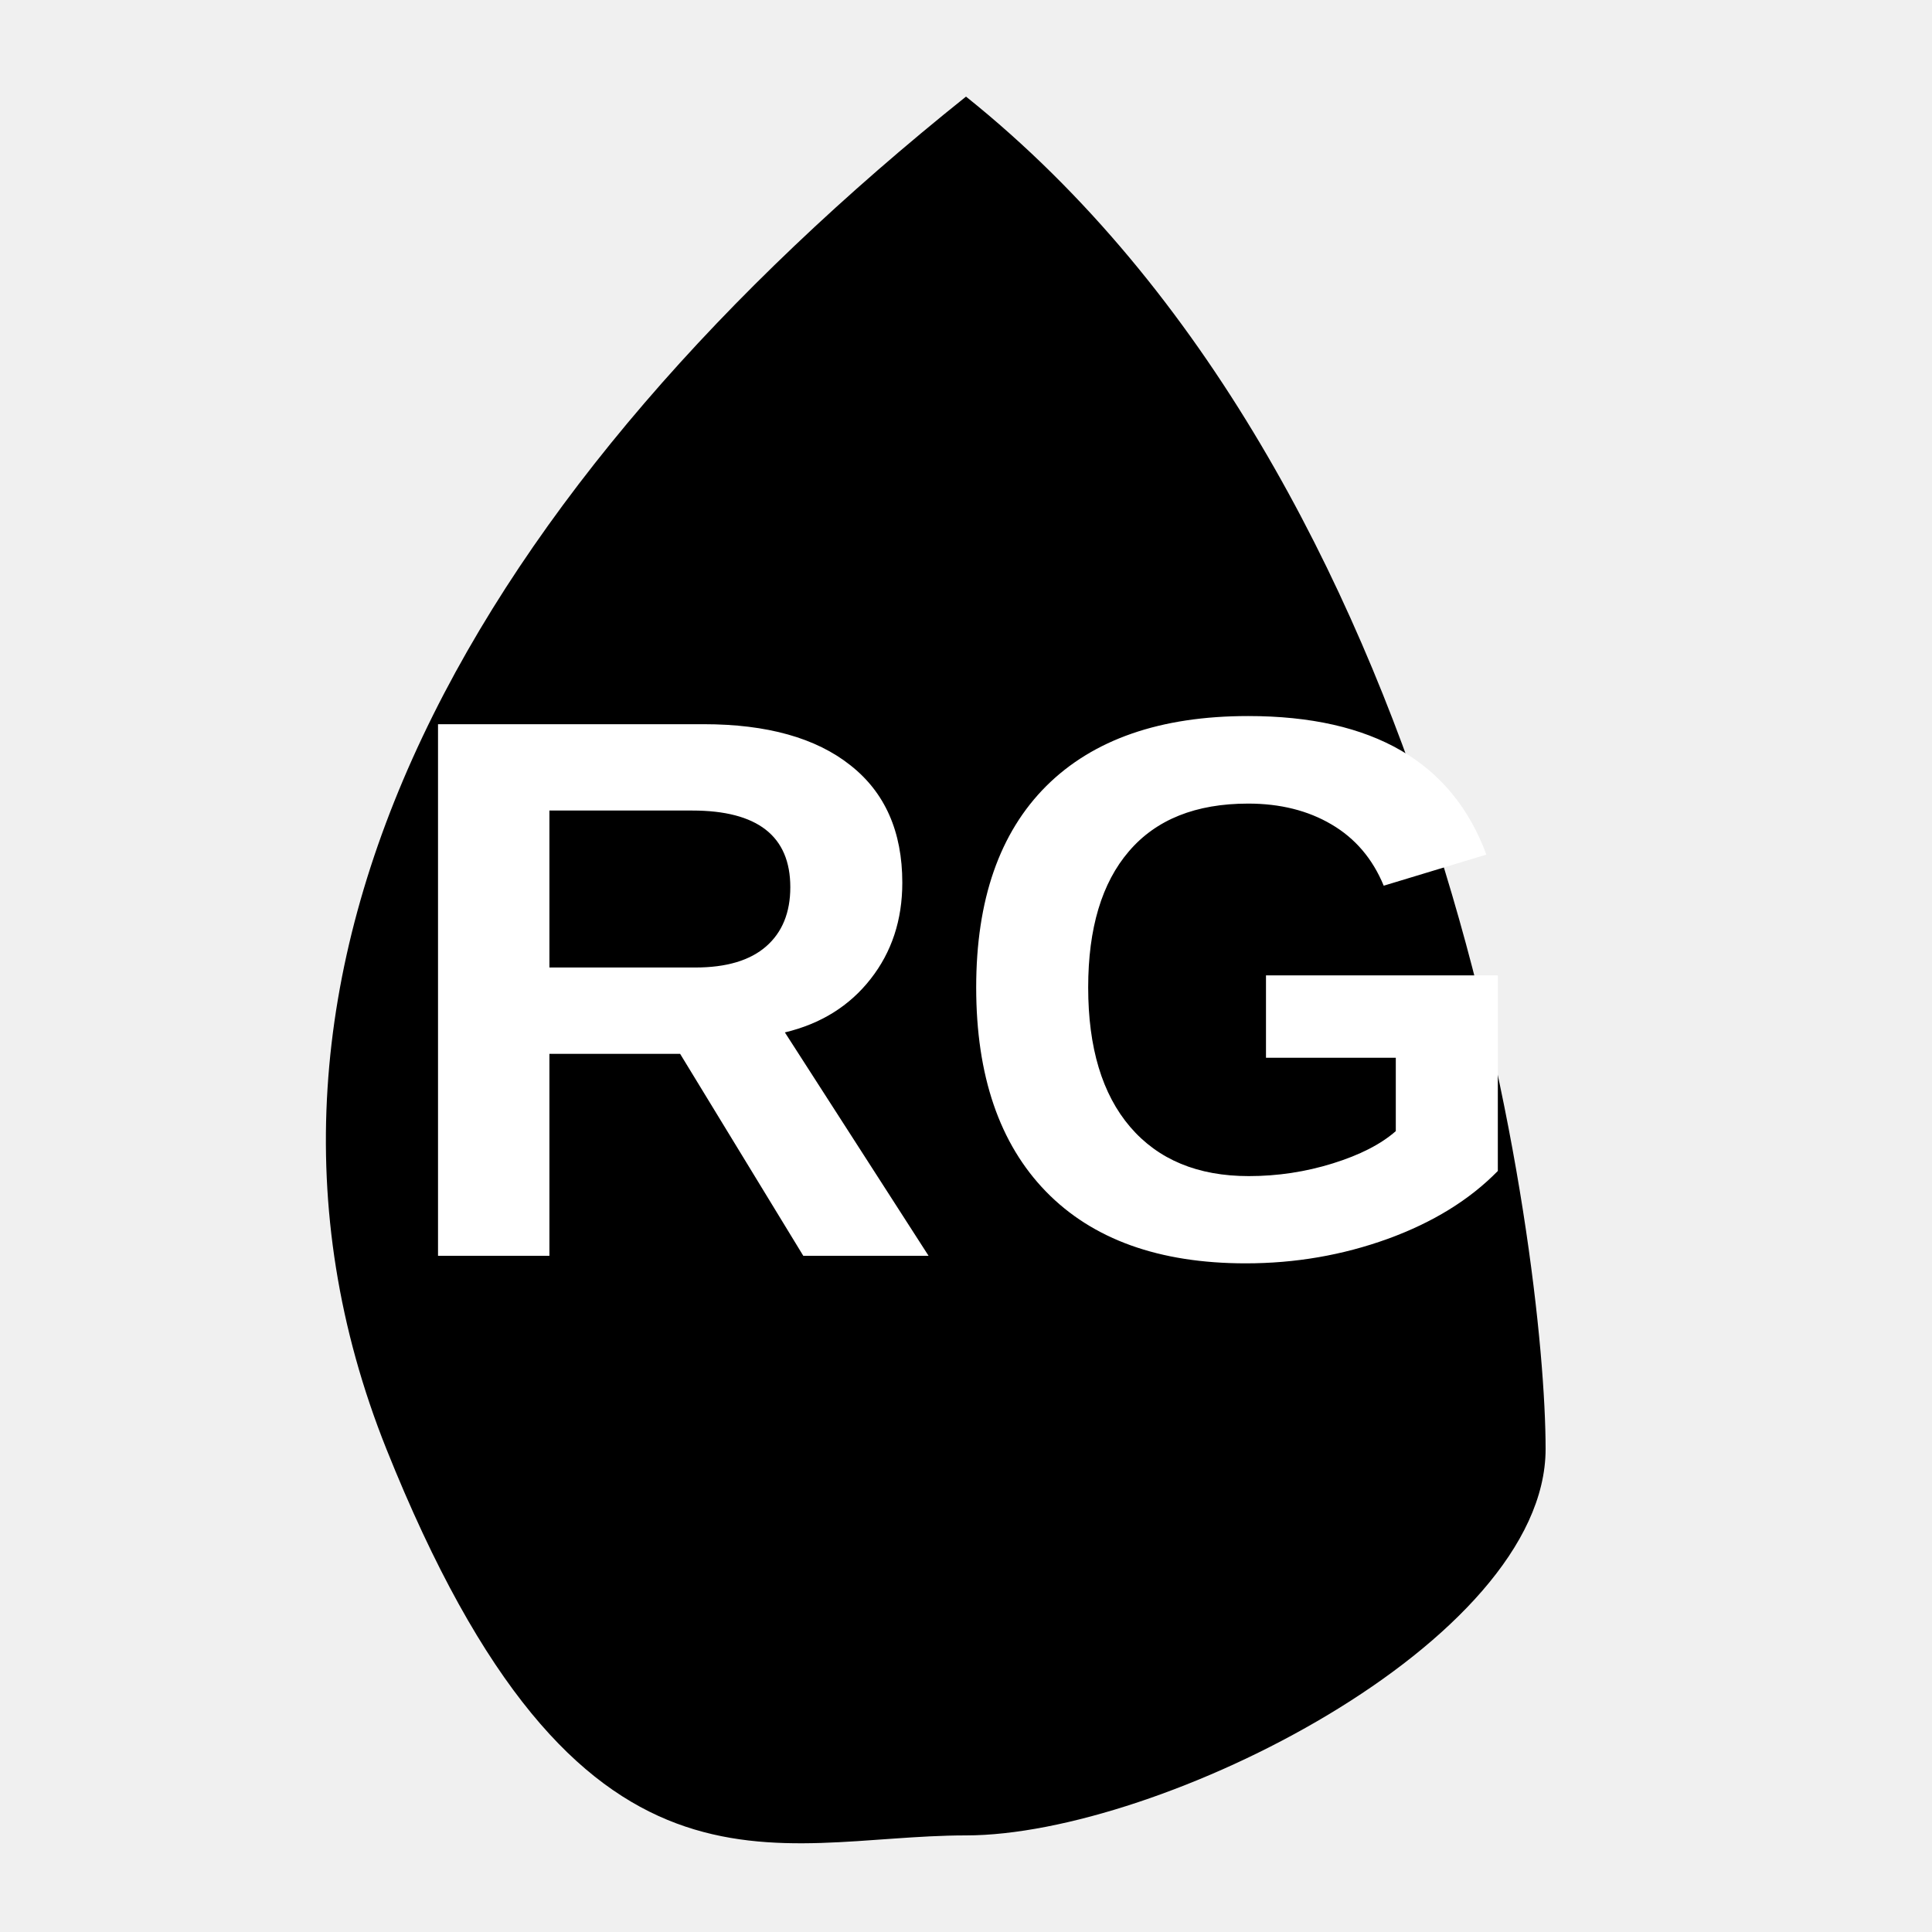
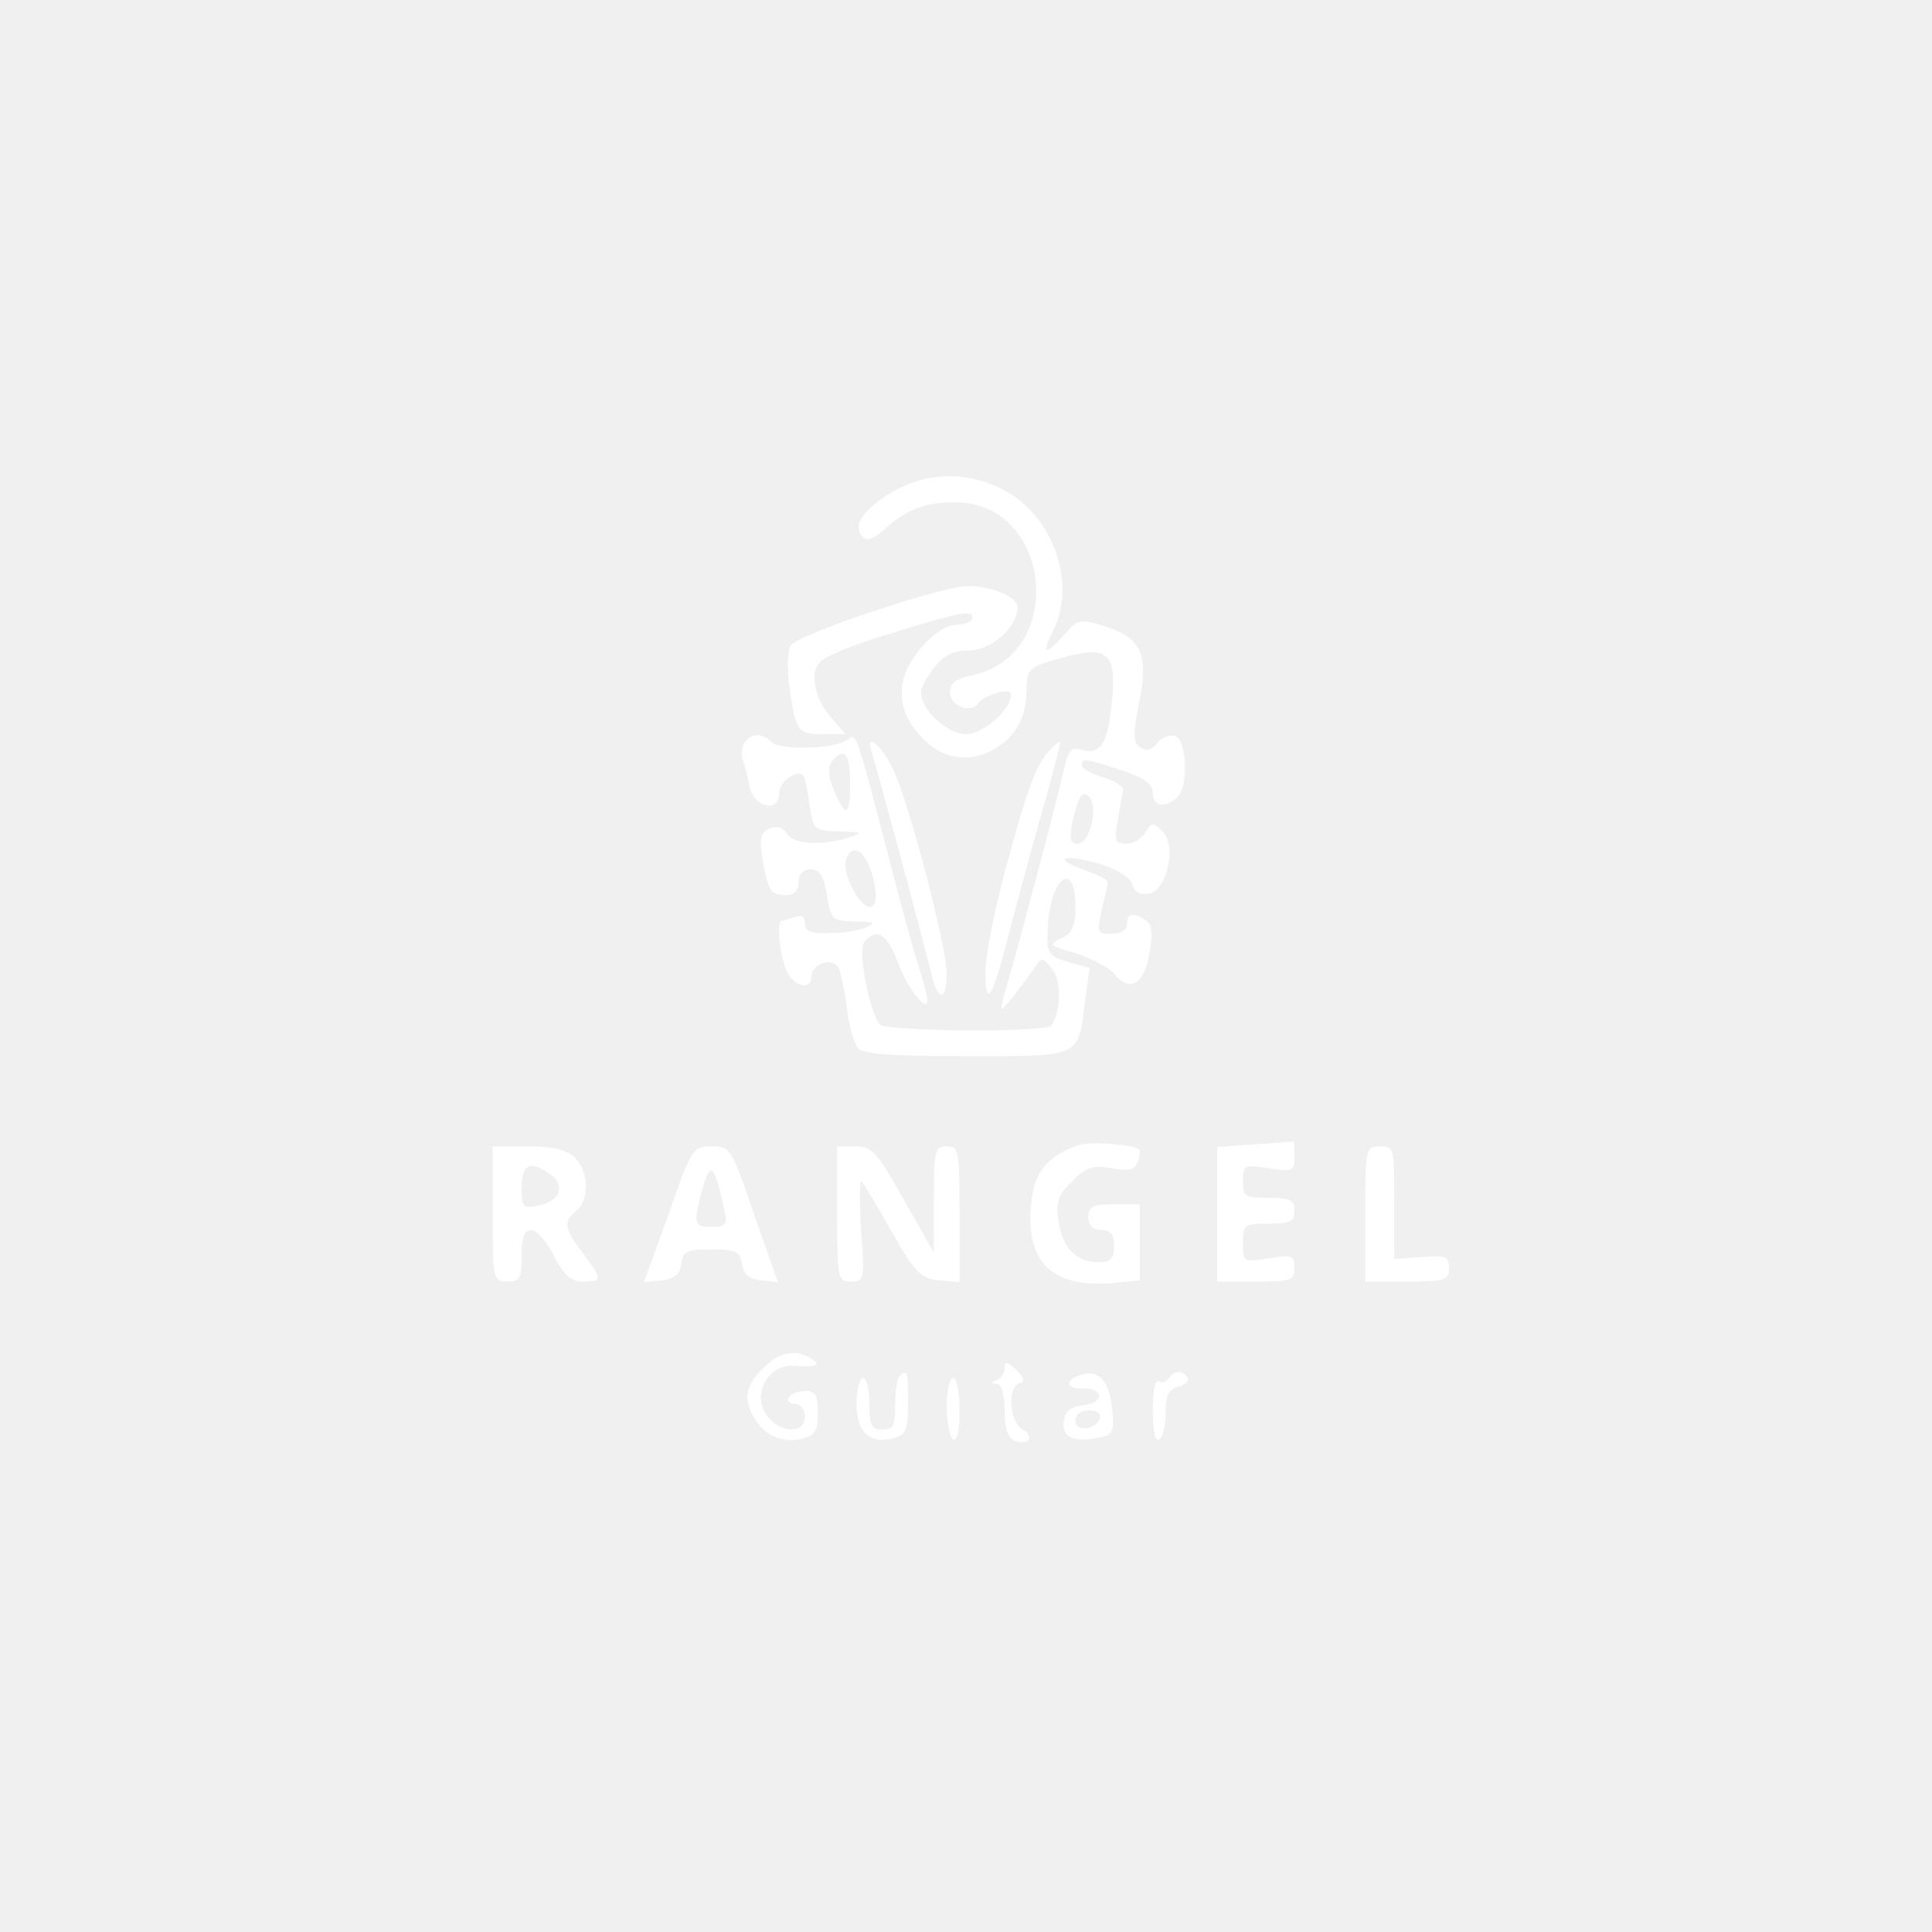
- <svg xmlns="http://www.w3.org/2000/svg" width="256" height="256" viewBox="0 0 100 100" fill="none">
-   <path d="M50 5 C25 25 10 50 20 75 S40 95 50 95 S80 85 80 75 S75 25 50 5 Z" fill="black" />
-   <text x="50" y="65" font-family="Arial, Helvetica, sans-serif" font-size="40" font-weight="bold" text-anchor="middle" fill="white">RG</text>
+ <svg xmlns="http://www.w3.org/2000/svg" version="1.0" width="300pt" height="300pt" viewBox="0 0 300 300" preserveAspectRatio="xMidYMid meet">
+   <g transform="translate(0,300) scale(0.1,-0.1)" fill="#fff" stroke="none">
+     <path d="M1384 2235 c-45 -27 -61 -52 -44 -69 6 -6 17 -3 32 11 36 32 63 43 111 43 152 0 174 -239 25 -269 -24 -5 -33 -12 -33 -26 0 -21 33 -34 44 -17 9 13 51 25 51 14 0 -24 -43 -62 -70 -62 -29 0 -70 38 -70 65 0 7 9 24 21 39 15 19 30 26 54 26 34 0 75 36 75 67 0 16 -40 33 -78 33 -38 0 -263 -75 -274 -92 -5 -7 -6 -33 -3 -58 10 -76 13 -80 52 -80 l36 0 -20 23 c-28 30 -37 72 -19 90 8 8 52 26 98 40 120 37 138 41 138 28 0 -6 -11 -11 -24 -11 -15 0 -36 -13 -55 -35 -39 -45 -41 -91 -6 -133 32 -39 74 -48 114 -28 37 20 55 50 55 95 1 33 3 35 53 49 74 21 88 9 79 -72 -6 -62 -18 -79 -48 -70 -13 4 -19 -2 -24 -23 -10 -46 -73 -284 -89 -338 -14 -48 -14 -49 3 -29 9 11 24 31 34 45 16 24 16 24 32 4 14 -18 14 -63 -1 -87 -6 -12 -261 -10 -268 2 -17 27 -33 116 -23 127 19 23 35 14 52 -31 16 -42 46 -80 46 -59 0 5 -6 29 -14 54 -8 24 -28 98 -45 164 -52 200 -51 197 -64 187 -18 -15 -105 -18 -119 -4 -24 24 -54 3 -44 -30 3 -7 7 -25 10 -40 8 -33 46 -40 46 -9 0 17 27 37 37 27 3 -2 7 -23 10 -45 6 -40 6 -41 47 -42 35 -1 37 -2 16 -9 -43 -14 -88 -11 -98 5 -5 10 -15 13 -26 9 -15 -6 -17 -14 -12 -47 8 -50 13 -57 37 -57 12 0 19 7 19 20 0 13 7 20 19 20 14 0 20 -10 25 -40 6 -38 8 -40 44 -41 30 0 33 -2 17 -9 -11 -5 -37 -9 -57 -9 -29 -1 -38 3 -38 15 0 11 -5 14 -16 10 -9 -3 -18 -6 -20 -6 -8 0 -4 -49 6 -74 10 -27 40 -36 40 -12 0 18 31 30 41 15 4 -6 10 -34 14 -63 3 -28 11 -56 17 -63 8 -10 53 -13 169 -13 180 0 173 -3 184 87 l7 50 -33 9 c-32 10 -34 13 -32 52 3 79 43 110 43 33 0 -30 -5 -40 -22 -48 -21 -10 -20 -11 22 -23 25 -8 52 -22 61 -33 24 -29 46 -15 54 34 5 30 4 44 -6 50 -20 13 -29 11 -29 -6 0 -9 -9 -15 -24 -15 -23 0 -23 2 -15 38 5 20 9 39 9 42 0 4 -16 12 -36 19 -51 18 -34 26 22 10 29 -9 49 -21 52 -32 3 -12 12 -17 25 -15 29 4 45 75 22 97 -15 15 -17 14 -26 -1 -6 -10 -19 -18 -30 -18 -18 0 -19 4 -13 38 3 20 7 41 8 46 0 5 -14 14 -31 19 -18 5 -33 14 -33 18 0 12 4 12 61 -7 36 -12 49 -21 49 -35 0 -21 20 -25 38 -7 18 18 15 87 -3 95 -9 3 -21 -2 -28 -11 -8 -10 -17 -13 -26 -7 -12 8 -12 19 -2 71 15 75 3 100 -55 118 -37 11 -40 11 -61 -13 -29 -33 -37 -32 -18 5 36 70 3 173 -69 215 -58 34 -126 34 -182 0z m-64 -450 c0 -53 -6 -57 -25 -12 -9 22 -10 36 -3 45 19 23 28 12 28 -33z m375 -64 c-4 -18 -13 -31 -22 -31 -11 0 -13 7 -8 33 10 42 15 51 27 39 6 -6 7 -24 3 -41z m-345 -67 c14 -36 13 -66 -2 -62 -18 6 -41 56 -34 74 8 22 25 17 36 -12z" />
+     <path d="M1353 1834 c14 -45 85 -312 92 -341 10 -48 25 -50 25 -5 0 43 -61 276 -85 321 -18 36 -41 53 -32 25z" />
+     <path d="M1628 1833 c-21 -25 -34 -61 -68 -188 -16 -60 -30 -130 -30 -155 1 -61 12 -39 43 85 15 55 37 138 51 185 13 47 23 86 22 88 -2 1 -10 -6 -18 -15z" />
+     <path d="M1675 1222 c-55 -19 -75 -50 -75 -114 0 -76 43 -108 131 -100 l39 4 0 59 0 59 -40 0 c-33 0 -40 -3 -40 -20 0 -13 7 -20 20 -20 15 0 20 -7 20 -25 0 -19 -5 -25 -23 -25 -35 0 -57 21 -63 62 -5 31 -2 41 20 63 23 23 33 26 62 21 26 -5 36 -3 40 9 4 9 5 18 3 20 -9 8 -75 13 -94 7z" />
+     <path d="M1948 1223 l-58 -4 0 -104 0 -105 60 0 c55 0 60 2 60 21 0 20 -4 21 -40 15 -39 -6 -40 -6 -40 24 0 28 2 30 40 30 33 0 40 3 40 20 0 17 -7 20 -40 20 -37 0 -40 2 -40 26 0 25 2 26 40 20 38 -6 40 -5 40 19 0 14 -1 24 -2 23 -2 -1 -29 -3 -60 -5z" />
+     <path d="M765 1115 c0 -102 1 -105 23 -105 19 0 22 5 22 40 0 29 4 40 15 40 8 0 24 -18 35 -40 16 -30 26 -40 45 -40 31 0 31 3 0 44 -29 38 -31 49 -10 66 21 17 19 63 -3 83 -13 12 -36 17 -73 17 l-54 0 0 -105z m90 61 c24 -17 14 -42 -19 -48 -24 -5 -26 -2 -26 28 0 37 14 43 45 20z" />
+     <path d="M1038 1114 l-38 -105 28 3 c19 2 28 9 30 26 3 19 9 22 47 22 38 0 44 -3 47 -22 2 -16 11 -24 29 -26 l27 -3 -37 105 c-35 103 -37 106 -66 106 -29 0 -31 -3 -67 -106z m86 11 c6 -27 4 -30 -19 -30 -28 0 -29 4 -14 60 12 43 18 37 33 -30z" />
+     <path d="M1300 1115 c0 -101 1 -105 21 -105 21 0 22 3 16 81 -3 44 -2 78 1 74 4 -4 25 -39 47 -78 36 -64 45 -72 73 -75 l32 -3 0 105 c0 99 -1 106 -20 106 -18 0 -20 -7 -20 -82 l0 -83 -47 83 c-41 73 -49 82 -75 82 l-28 0 0 -105z" />
+     <path d="M2120 1115 l0 -105 65 0 c59 0 65 2 65 21 0 18 -5 20 -42 17 l-43 -3 0 88 c0 84 0 87 -22 87 -22 0 -23 -2 -23 -105z" />
+     <path d="M1185 875 c-27 -26 -31 -46 -15 -75 15 -28 45 -42 75 -34 21 5 25 12 25 40 0 27 -4 34 -19 34 -11 0 -23 -4 -26 -10 -3 -5 1 -10 9 -10 9 0 16 -9 16 -20 0 -24 -32 -27 -54 -4 -32 31 -7 87 38 83 34 -2 42 1 26 11 -25 16 -50 11 -75 -15z" />
+     <path d="M1560 876 c0 -8 -6 -17 -12 -19 -10 -4 -10 -6 0 -6 7 -1 12 -16 12 -41 0 -27 5 -43 15 -47 23 -8 33 7 12 18 -20 12 -23 66 -4 71 9 2 8 8 -5 21 -14 13 -18 14 -18 3z" />
+     <path d="M1397 863 c-4 -3 -7 -24 -7 -45 0 -31 -3 -38 -20 -38 -17 0 -20 7 -20 40 0 22 -4 40 -10 40 -5 0 -10 -18 -10 -40 0 -44 21 -63 58 -53 19 5 22 13 22 54 0 50 -1 54 -13 42z" />
+     <path d="M1673 863 c-21 -8 -15 -20 8 -19 33 1 35 -22 2 -26 -20 -2 -29 -9 -31 -24 -4 -25 14 -34 52 -27 25 5 26 9 23 45 -5 47 -23 64 -54 51z m35 -65 c-7 -19 -38 -22 -38 -4 0 10 9 16 21 16 12 0 19 -5 17 -12z" />
+     <path d="M1815 860 c-4 -6 -11 -8 -16 -5 -5 4 -9 -16 -9 -45 0 -32 4 -49 10 -45 6 3 10 22 10 42 0 26 5 36 20 40 11 3 17 9 14 14 -7 12 -21 11 -29 -1z" />
+     <path d="M1470 816 c0 -25 5 -48 10 -51 6 -4 10 13 10 44 0 28 -4 51 -10 51 -5 0 -10 -20 -10 -44z" />
+   </g>
</svg>
